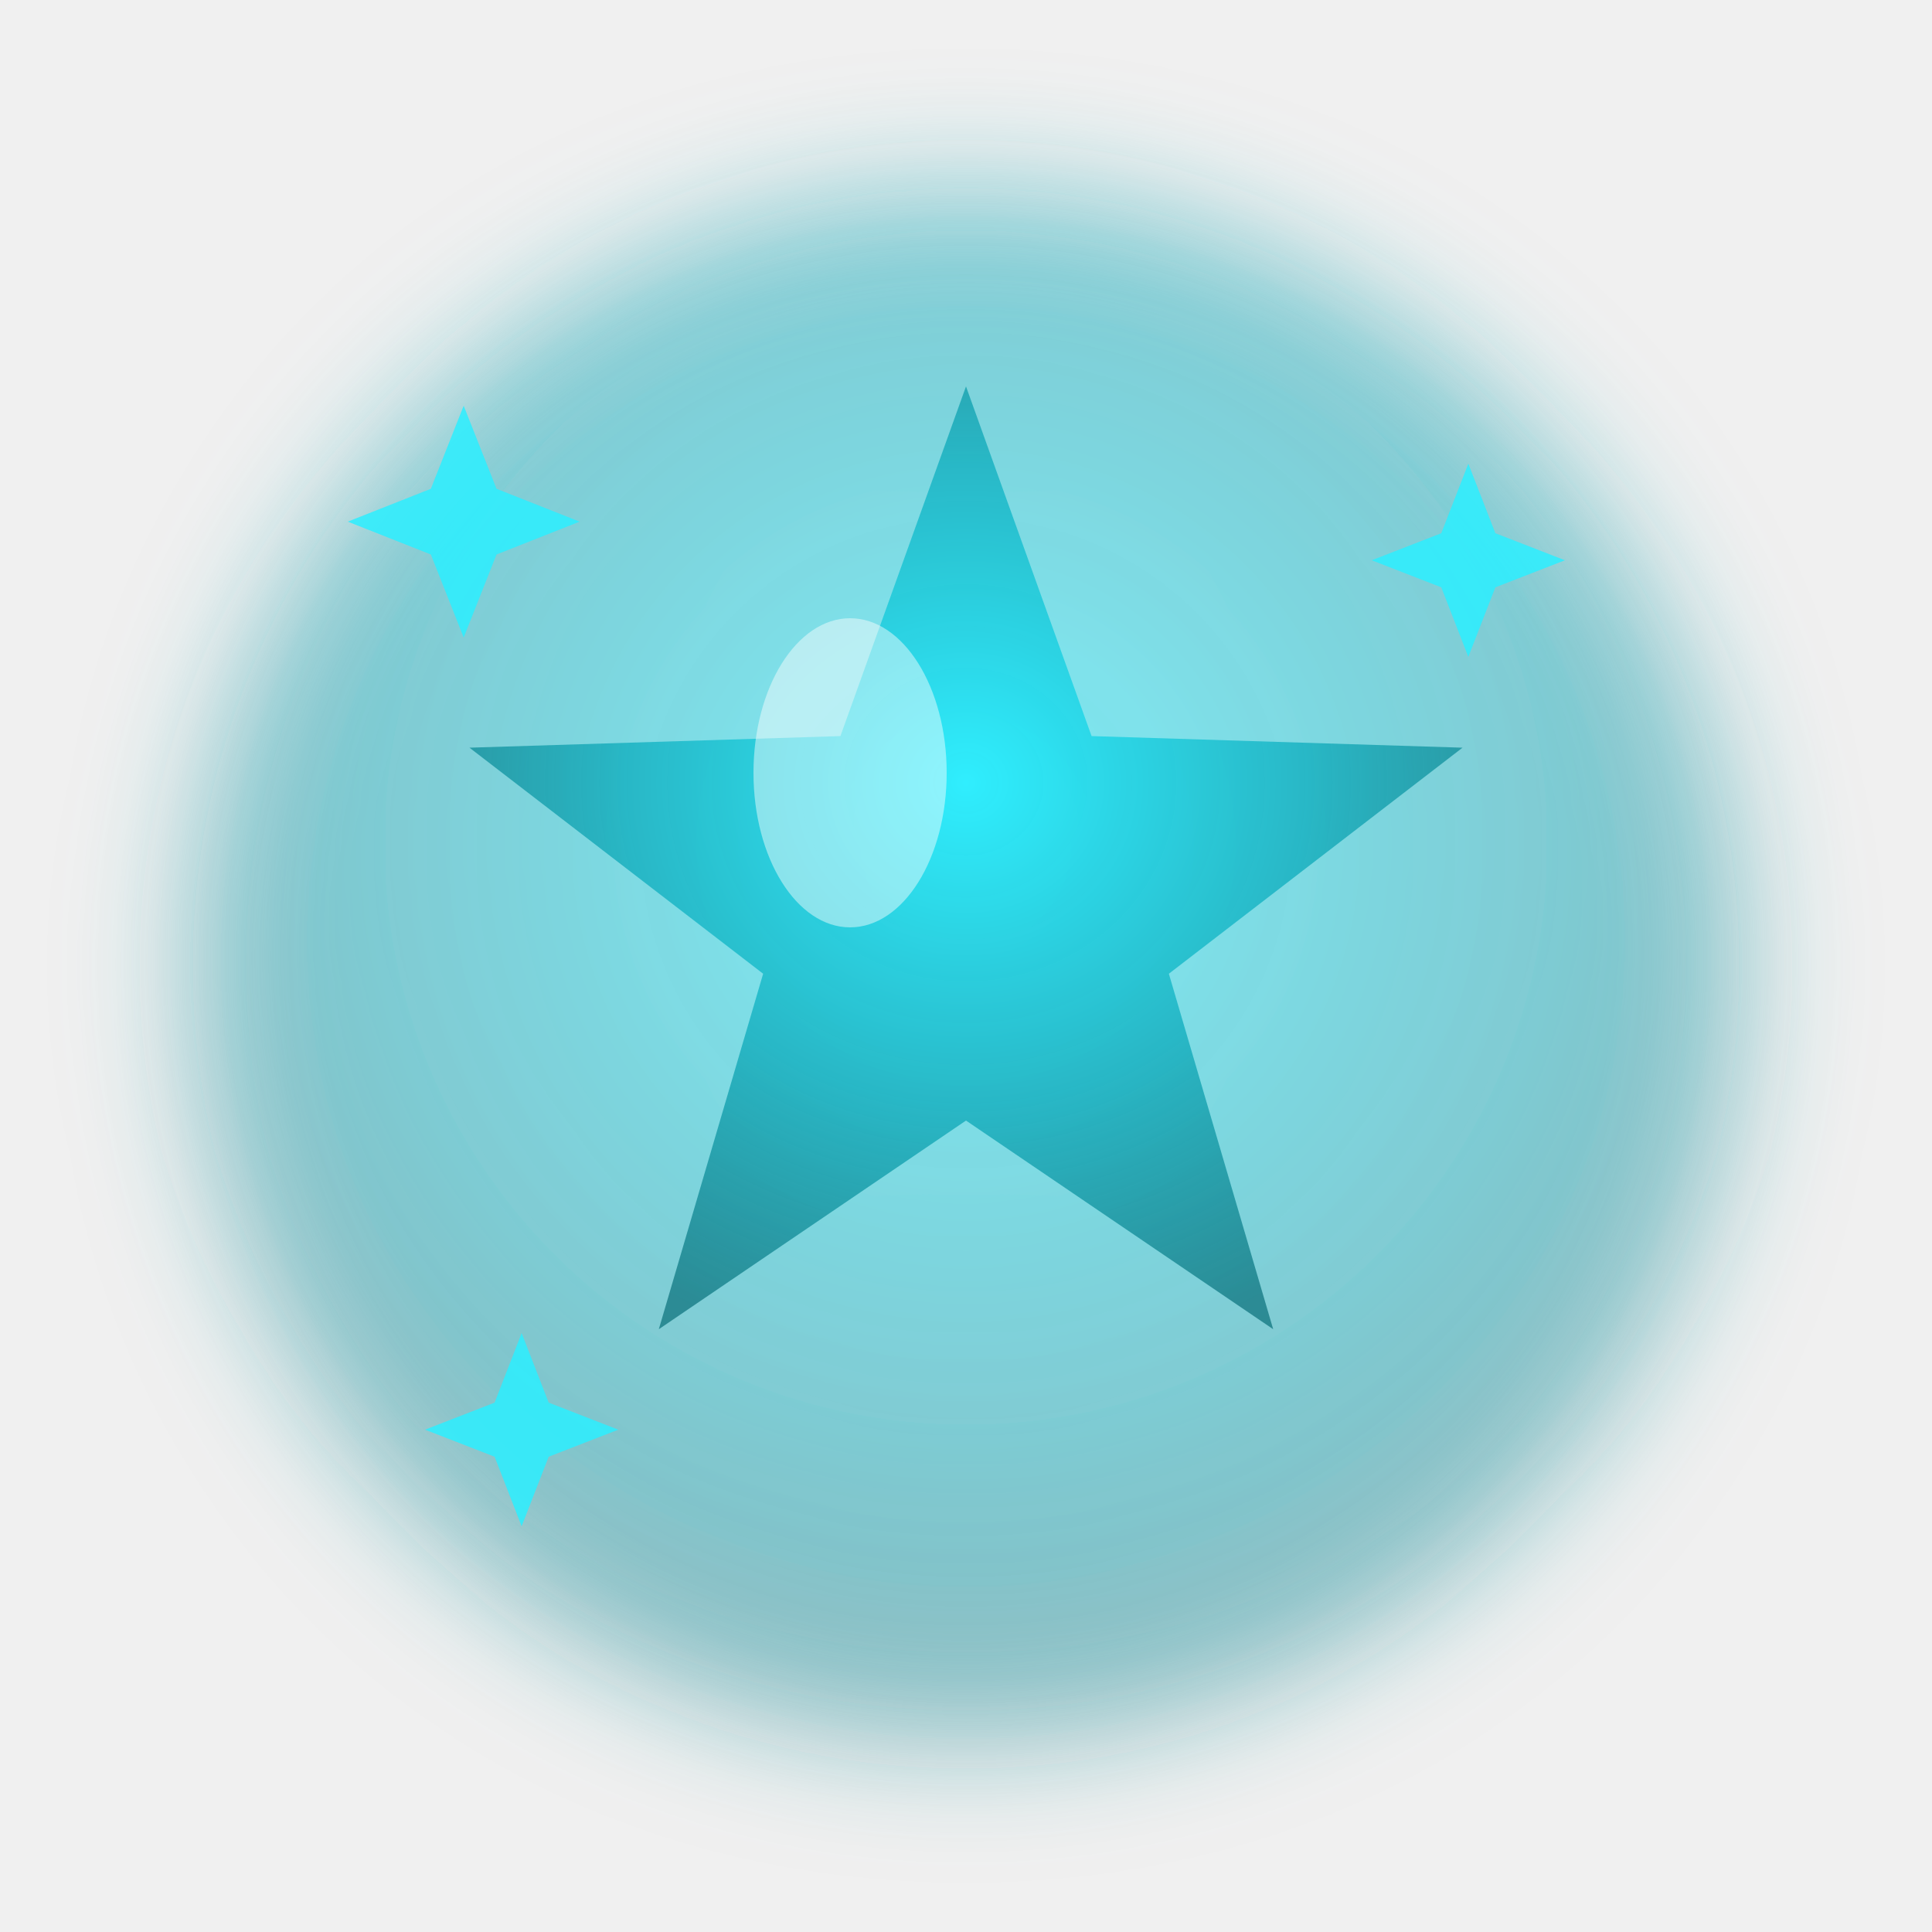
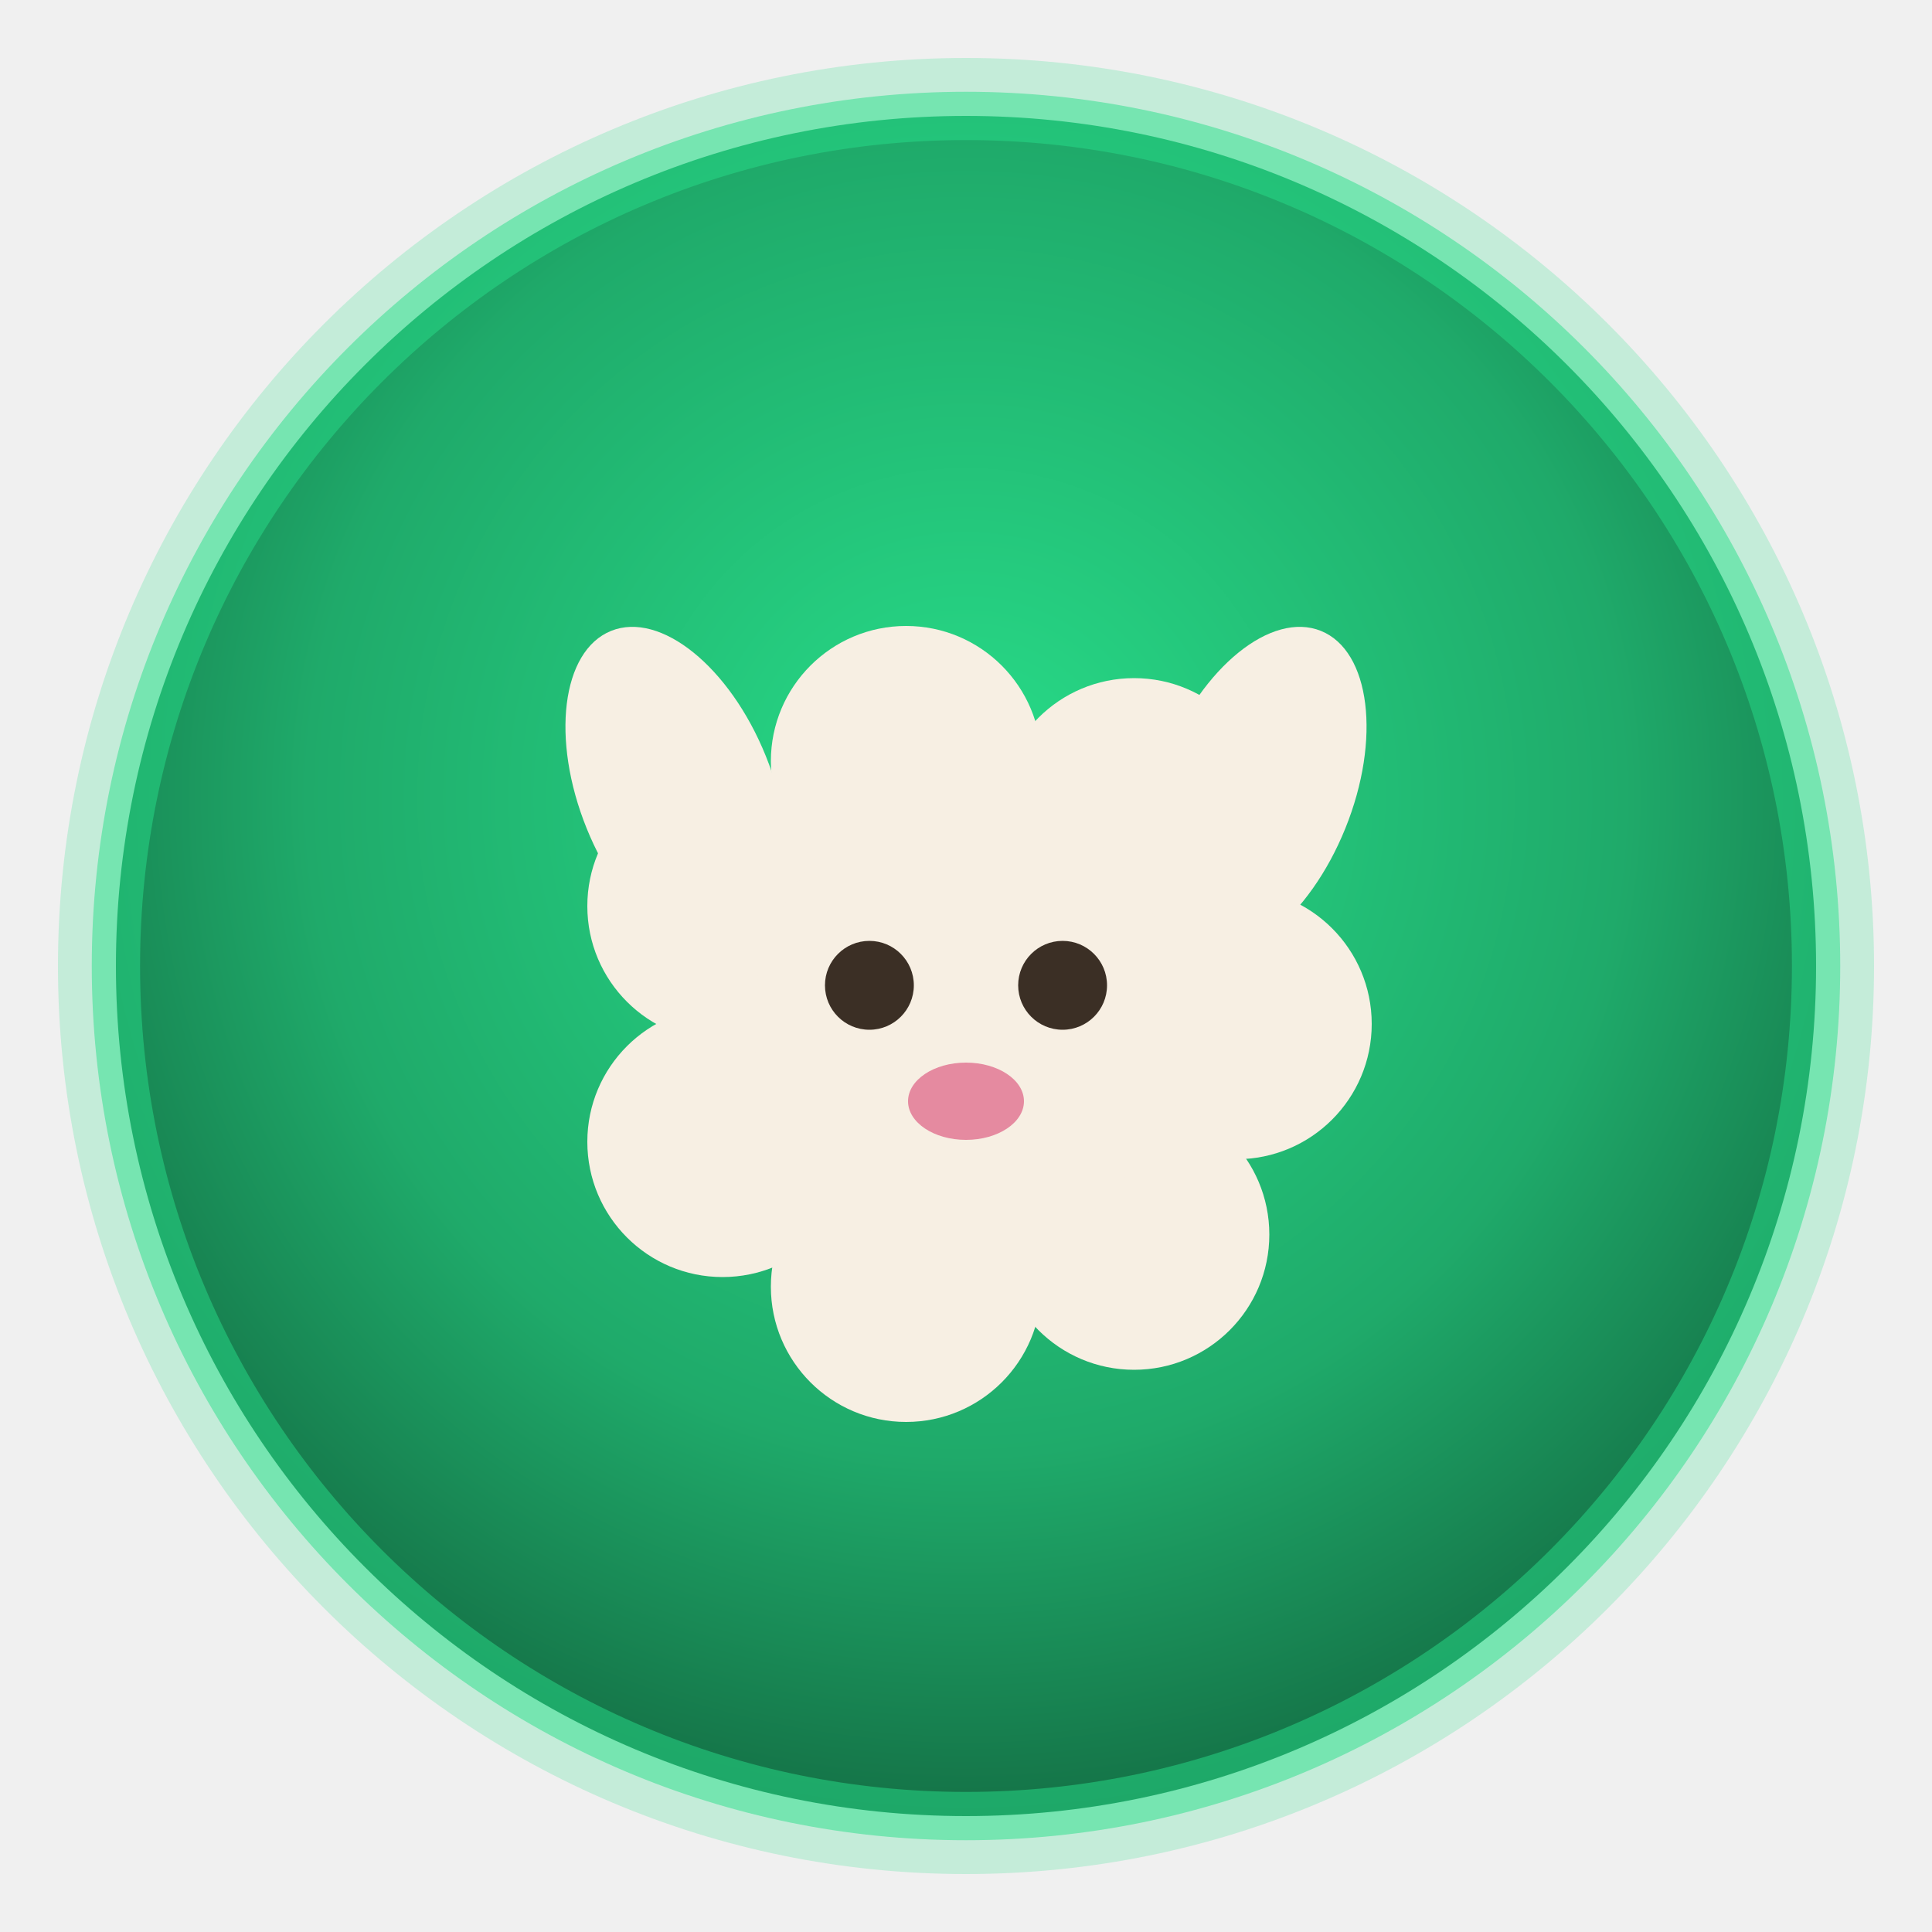
<svg xmlns="http://www.w3.org/2000/svg" viewBox="0 0 100 100">
  <defs>
-     <radialGradient id="g" cx="50%" cy="42%" r="62%">
-       <stop offset="0%" stop-color="#2BEEFF" stop-opacity="0.95" />
-       <stop offset="55%" stop-color="#21B5C4" stop-opacity="0.92" />
-       <stop offset="100%" stop-color="#167B85" stop-opacity="0.8" />
+     <radialGradient id="g" cx="50%" cy="40%" r="65%">
+       <stop offset="0%" stop-color="#28DD89" />
+       <stop offset="60%" stop-color="#1FAA6A" />
+       <stop offset="100%" stop-color="#12663F" />
    </radialGradient>
-     <filter id="b" x="-50%" y="-50%" width="200%" height="200%">
-       <feGaussianBlur stdDeviation="3.2" />
-     </filter>
  </defs>
-   <circle cx="50" cy="50" r="40" fill="url(#g)" filter="url(#b)" opacity="0.6" />
+   <circle cx="50" cy="50" r="47" fill="#28DD89" opacity="0.22" />
+   <circle cx="50" cy="50" r="44" fill="url(#g)" />
+   <circle cx="50" cy="50" r="44" fill="none" stroke="#28DD89" stroke-width="2.5" opacity="0.5" />
  <g>
-     <path d="M50.0 20.0 L56.5 38.1 L75.7 38.7 L60.5 50.4 L65.9 68.8 L50.0 58.0 L34.1 68.8 L39.5 50.4 L24.3 38.7 L43.5 38.1 Z" fill="url(#g)" />
-     <ellipse cx="44" cy="40" rx="5" ry="8" fill="#FFFFFF" opacity="0.45" />
+     <ellipse cx="35" cy="41" rx="5" ry="9" fill="#F7EFE3" transform="rotate(-22 35 41)" />
+     <ellipse cx="65" cy="41" rx="5" ry="9" fill="#F7EFE3" transform="rotate(22 65 41)" />
+     <circle cx="50" cy="53" r="16" fill="#F7EFE3" />
+     <circle cx="64.0" cy="53.0" r="7" fill="#F7EFE3" />
+     <circle cx="58.7" cy="63.9" r="7" fill="#F7EFE3" />
+     <circle cx="46.9" cy="66.6" r="7" fill="#F7EFE3" />
+     <circle cx="37.4" cy="59.1" r="7" fill="#F7EFE3" />
+     <circle cx="37.4" cy="46.9" r="7" fill="#F7EFE3" />
+     <circle cx="46.9" cy="39.4" r="7" fill="#F7EFE3" />
+     <circle cx="58.7" cy="42.1" r="7" fill="#F7EFE3" />
+     <ellipse cx="50" cy="53" rx="11" ry="12" fill="#F7EFE3" />
+     <circle cx="45" cy="51" r="2.3" fill="#3B2F25" />
+     <circle cx="55" cy="51" r="2.3" fill="#3B2F25" />
+     <ellipse cx="50" cy="57" rx="3" ry="2" fill="#E58AA0" />
  </g>
-   <path d="M24.0 21.0 L25.7 25.3 L30.0 27.0 L25.7 28.7 L24.0 33.0 L22.3 28.7 L18.0 27.0 L22.3 25.3 Z" fill="#2BEEFF" opacity="0.85" />
-   <path d="M76.0 24.0 L77.4 27.6 L81.0 29.0 L77.4 30.4 L76.0 34.0 L74.6 30.4 L71.0 29.0 L74.6 27.6 Z" fill="#2BEEFF" opacity="0.85" />
-   <path d="M27.0 69.0 L28.4 72.6 L32.0 74.0 L28.4 75.4 L27.0 79.0 L25.6 75.4 L22.0 74.0 L25.6 72.6 Z" fill="#2BEEFF" opacity="0.85" />
</svg>
